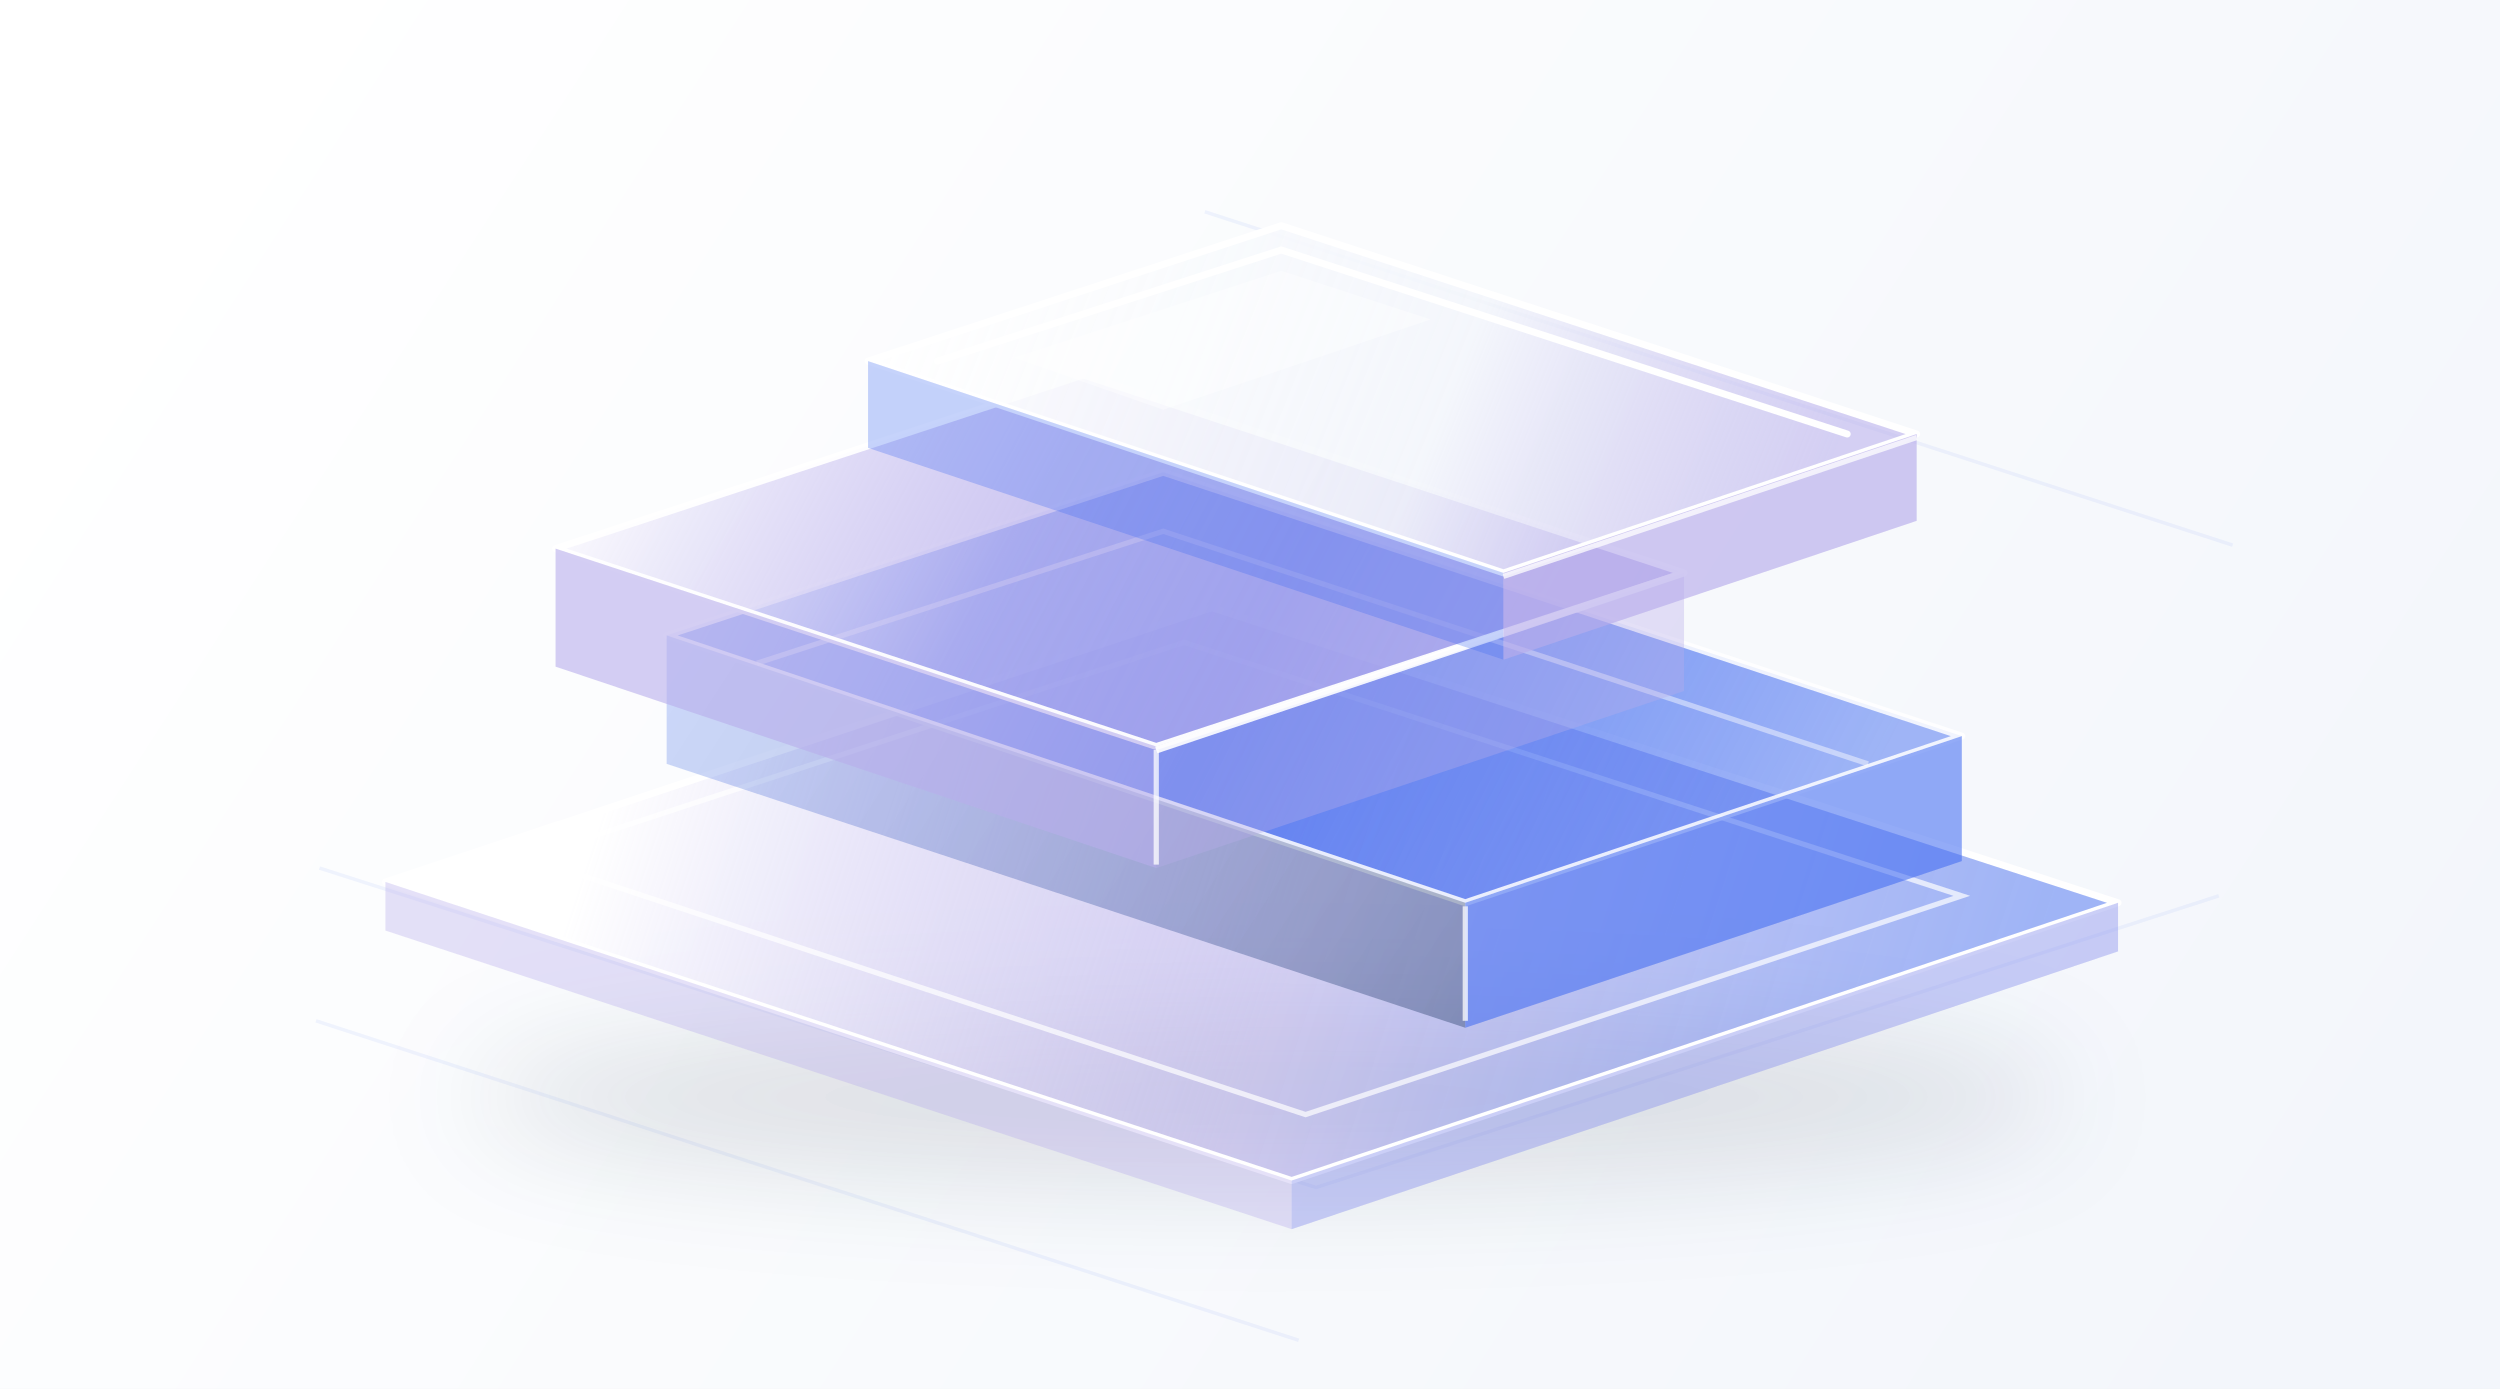
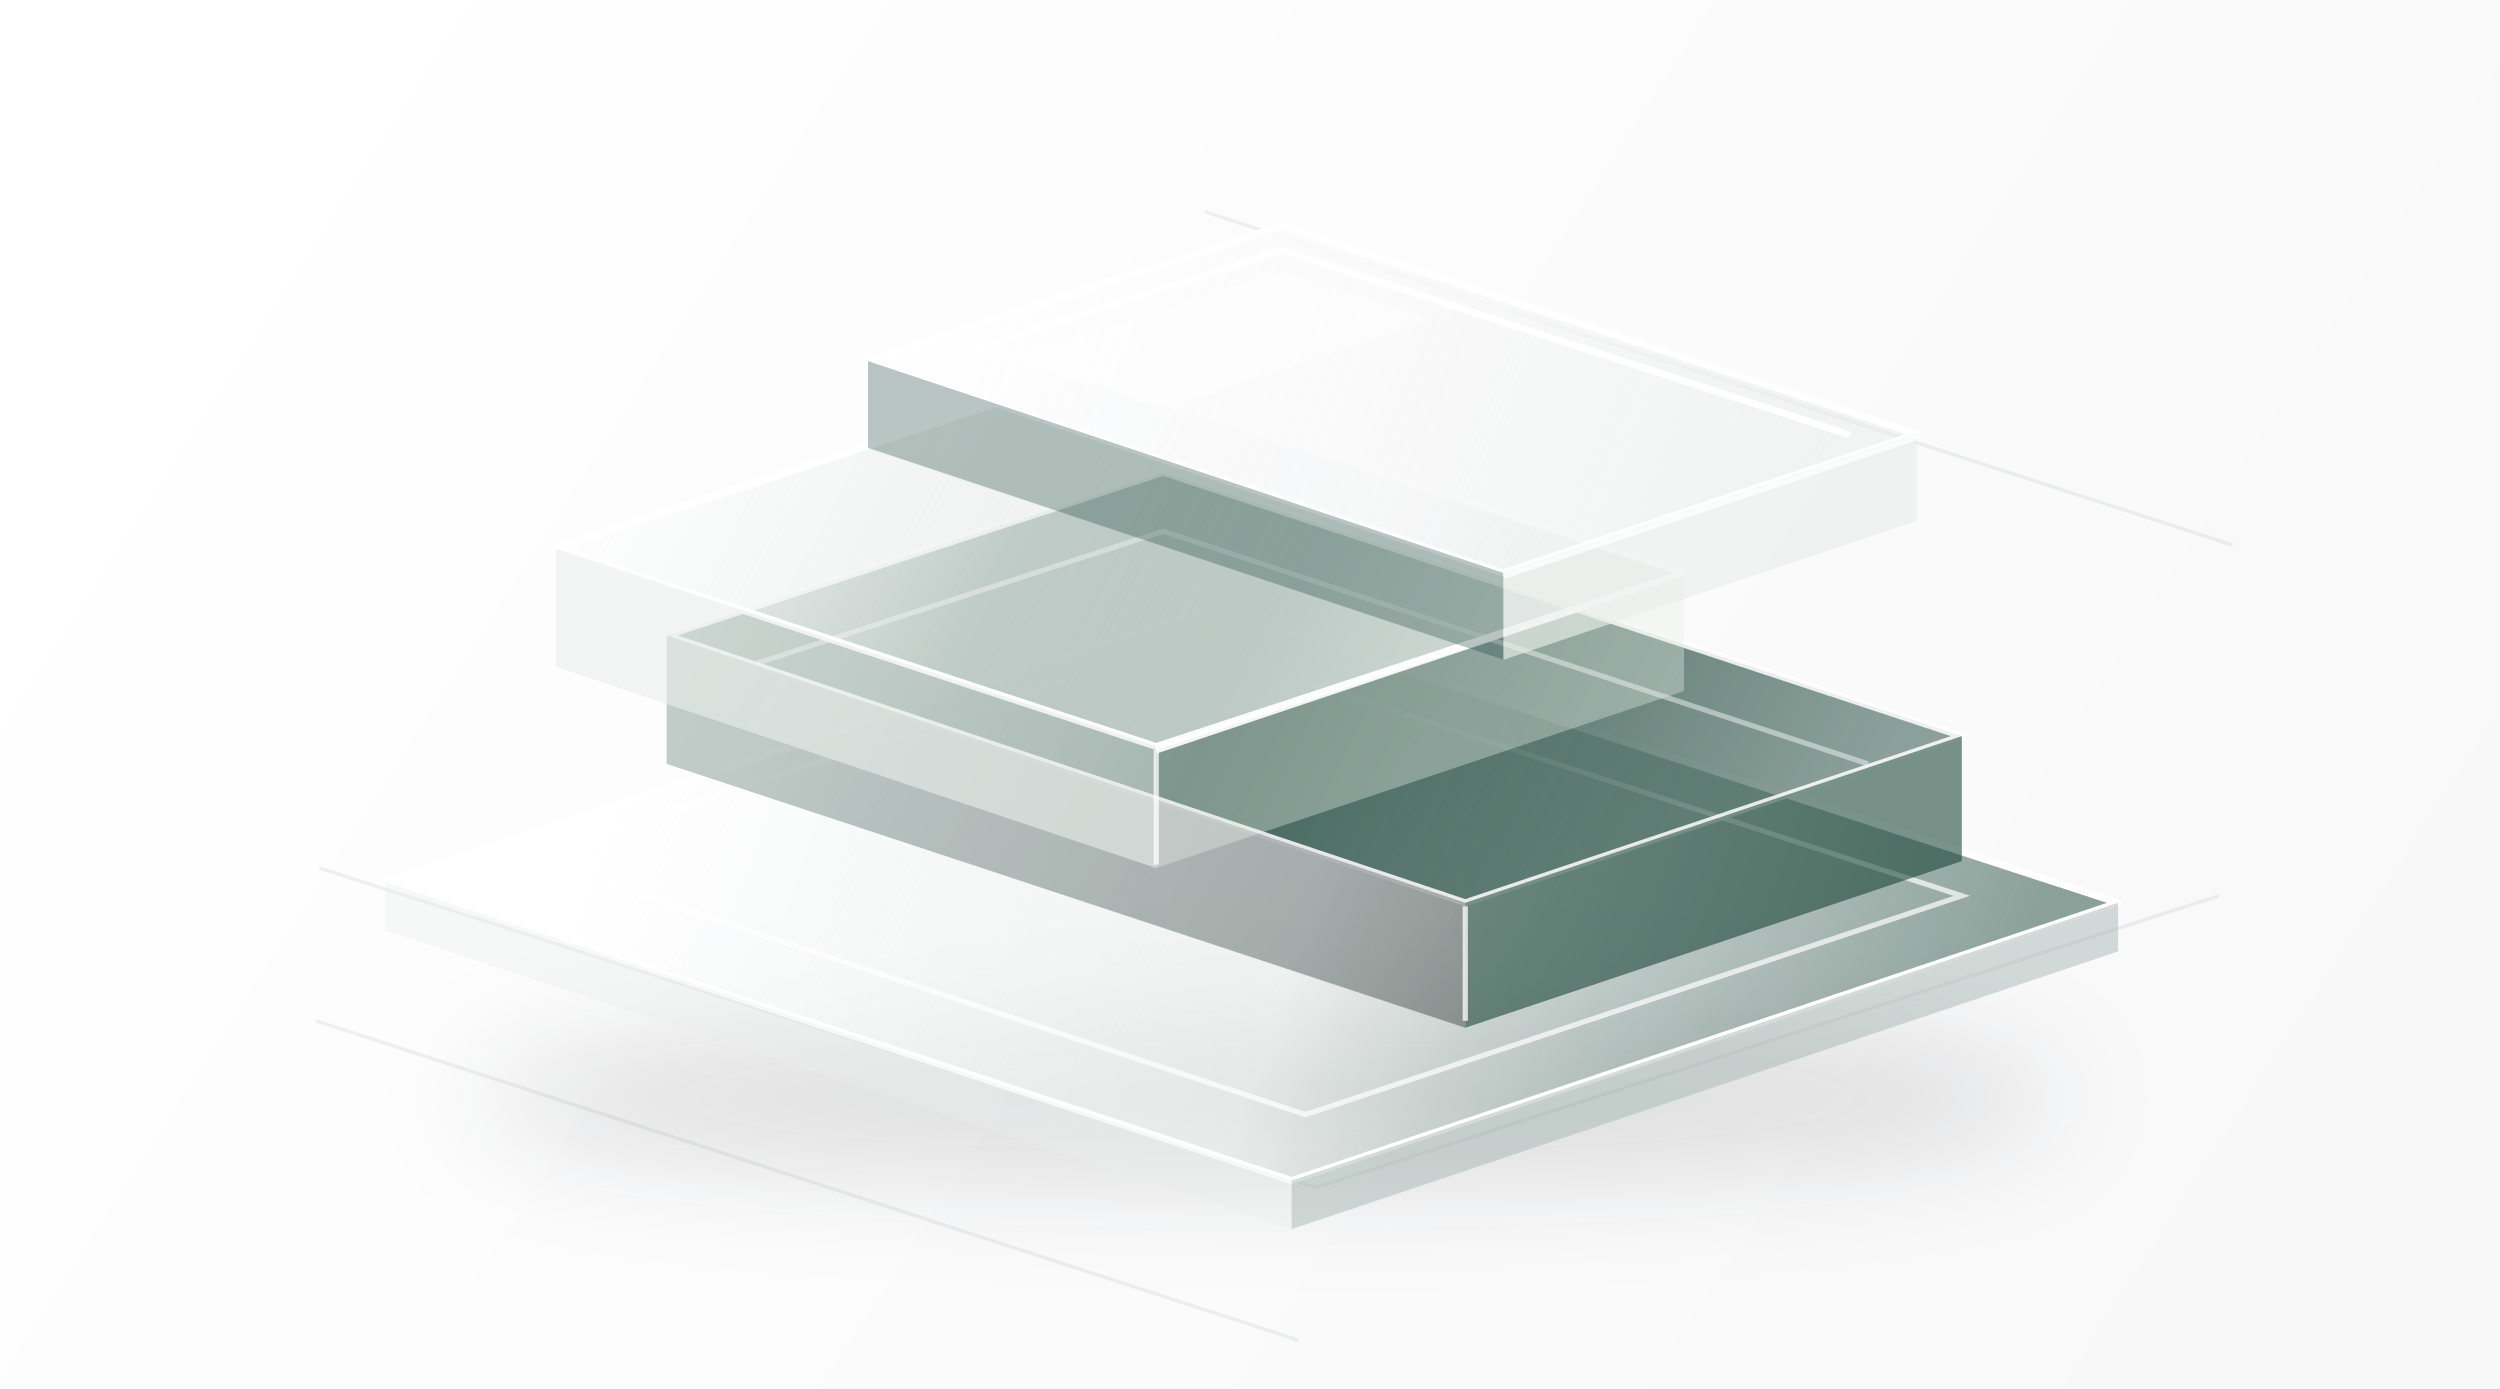
<svg xmlns="http://www.w3.org/2000/svg" width="720" height="400" viewBox="0 0 720 400" fill="none">
  <defs>
    <linearGradient id="background" x1="64" y1="20" x2="653" y2="400" gradientUnits="userSpaceOnUse">
      <stop stop-color="#FFFFFF" />
-       <stop offset="1" stop-color="#F3F6FB" />
+       <stop offset="1" stop-color="#f8f8f9" />
    </linearGradient>
    <linearGradient id="base" x1="181" y1="210" x2="566" y2="337" gradientUnits="userSpaceOnUse">
      <stop stop-color="#FFFFFF" stop-opacity=".95" />
-       <stop offset=".5" stop-color="#B7ADEB" stop-opacity=".55" />
-       <stop offset="1" stop-color="#416BF0" stop-opacity=".48" />
+       <stop offset=".5" stop-color="#e9eeeb" stop-opacity=".55" />
+       <stop offset="1" stop-color="#143f32" stop-opacity=".48" />
    </linearGradient>
    <linearGradient id="blue" x1="220" y1="106" x2="519" y2="262" gradientUnits="userSpaceOnUse">
-       <stop stop-color="#416BF0" stop-opacity=".36" />
-       <stop offset=".48" stop-color="#416BF0" stop-opacity=".8" />
-       <stop offset="1" stop-color="#416BF0" stop-opacity=".48" />
+       <stop stop-color="#143f32" stop-opacity=".36" />
+       <stop offset=".48" stop-color="#143f32" stop-opacity=".8" />
+       <stop offset="1" stop-color="#143f32" stop-opacity=".48" />
    </linearGradient>
    <linearGradient id="lavender" x1="180" y1="98" x2="460" y2="247" gradientUnits="userSpaceOnUse">
      <stop stop-color="#FFFFFF" stop-opacity=".9" />
-       <stop offset=".4" stop-color="#B7ADEB" stop-opacity=".65" />
-       <stop offset="1" stop-color="#B7ADEB" stop-opacity=".87" />
+       <stop offset=".4" stop-color="#e9eeeb" stop-opacity=".65" />
+       <stop offset="1" stop-color="#e9eeeb" stop-opacity=".87" />
    </linearGradient>
    <linearGradient id="crown" x1="260" y1="67" x2="513" y2="169" gradientUnits="userSpaceOnUse">
      <stop stop-color="#FFFFFF" stop-opacity=".96" />
-       <stop offset=".6" stop-color="#F3F6FB" stop-opacity=".82" />
-       <stop offset="1" stop-color="#B7ADEB" stop-opacity=".55" />
+       <stop offset=".6" stop-color="#f8f8f9" stop-opacity=".82" />
+       <stop offset="1" stop-color="#e9eeeb" stop-opacity=".55" />
    </linearGradient>
    <linearGradient id="edge" x1="230" y1="123" x2="483" y2="287" gradientUnits="userSpaceOnUse">
-       <stop stop-color="#416BF0" stop-opacity=".25" />
-       <stop offset="1" stop-color="#172B43" stop-opacity=".4" />
+       <stop stop-color="#143f32" stop-opacity=".25" />
+       <stop offset="1" stop-color="#191a1d" stop-opacity=".4" />
    </linearGradient>
    <filter id="shadow" x="65" y="250" width="600" height="140" filterUnits="userSpaceOnUse">
      <feGaussianBlur stdDeviation="16" />
    </filter>
  </defs>
  <rect width="720" height="400" fill="url(#background)" />
-   <path d="M91 294L374 386M347 61L643 157M92 250L379 342L639 258" stroke="#416BF0" stroke-opacity=".07" stroke-width="1" />
-   <ellipse cx="365" cy="316" rx="229" ry="24" fill="#172B43" opacity=".13" filter="url(#shadow)" />
+   <path d="M91 294L374 386M347 61L643 157M92 250L379 342L639 258" stroke="#143f32" stroke-opacity=".07" stroke-width="1" />
+   <ellipse cx="365" cy="316" rx="229" ry="24" fill="#191a1d" opacity=".13" filter="url(#shadow)" />
  <path d="M111 254L349 175L610 260L372 340Z" fill="url(#base)" stroke="#FFFFFF" stroke-width="2" stroke-linejoin="round" />
-   <path d="M111 254V268L372 354L610 274V260L372 340Z" fill="#B7ADEB" opacity=".36" />
-   <path d="M372 340V354L610 274V260Z" fill="#416BF0" opacity=".16" />
+   <path d="M111 254V268L372 354L610 274V260L372 340Z" fill="#e9eeeb" opacity=".36" />
+   <path d="M372 340V354L610 274V260Z" fill="#143f32" opacity=".16" />
  <path d="M152 247L341 185L565 258L376 321Z" stroke="#FFFFFF" stroke-opacity=".7" stroke-width="1.5" />
  <path d="M192 183L335 136L565 212L422 260Z" fill="url(#blue)" stroke="#FFFFFF" stroke-opacity=".85" stroke-width="2" stroke-linejoin="round" />
  <path d="M192 183V220L422 296V260Z" fill="url(#edge)" />
-   <path d="M422 260V296L565 248V212Z" fill="#416BF0" fill-opacity=".57" />
+   <path d="M422 260V296L565 248V212Z" fill="#143f32" fill-opacity=".57" />
  <path d="M218 191L335 153L538 220" stroke="#FFFFFF" stroke-opacity=".45" stroke-width="1.5" />
  <path d="M160 158L333 215L485 165L312 108Z" fill="url(#lavender)" stroke="#FFFFFF" stroke-opacity=".95" stroke-width="2" stroke-linejoin="round" />
-   <path d="M160 158V192L333 250V215Z" fill="#B7ADEB" fill-opacity=".6" />
-   <path d="M333 215V250L485 199V165Z" fill="#B7ADEB" fill-opacity=".36" />
+   <path d="M160 158V192L333 250V215Z" fill="#e9eeeb" fill-opacity=".6" />
+   <path d="M333 215V250L485 199V165Z" fill="#e9eeeb" fill-opacity=".36" />
  <path d="M333 216L485 165" stroke="#FFFFFF" stroke-opacity=".9" stroke-width="2" />
  <path d="M250 104L369 65L552 125L433 165Z" fill="url(#crown)" stroke="#FFFFFF" stroke-width="2" stroke-linejoin="round" />
-   <path d="M250 104V129L433 190V165Z" fill="#416BF0" fill-opacity=".3" />
-   <path d="M433 165V190L552 150V125Z" fill="#B7ADEB" fill-opacity=".65" />
+   <path d="M250 104V129L433 190V165Z" fill="#143f32" fill-opacity=".3" />
+   <path d="M433 165V190L552 150V125Z" fill="#e9eeeb" fill-opacity=".65" />
  <path d="M270 104L369 72L532 125" stroke="#FFFFFF" stroke-width="2" stroke-linecap="round" />
  <path d="M433 166L552 126M333 216V249M422 261V294" stroke="#FFFFFF" stroke-opacity=".75" stroke-width="1.5" />
  <path d="M292 103L369 78L412 92L335 118Z" fill="#FFFFFF" fill-opacity=".38" />
</svg>
